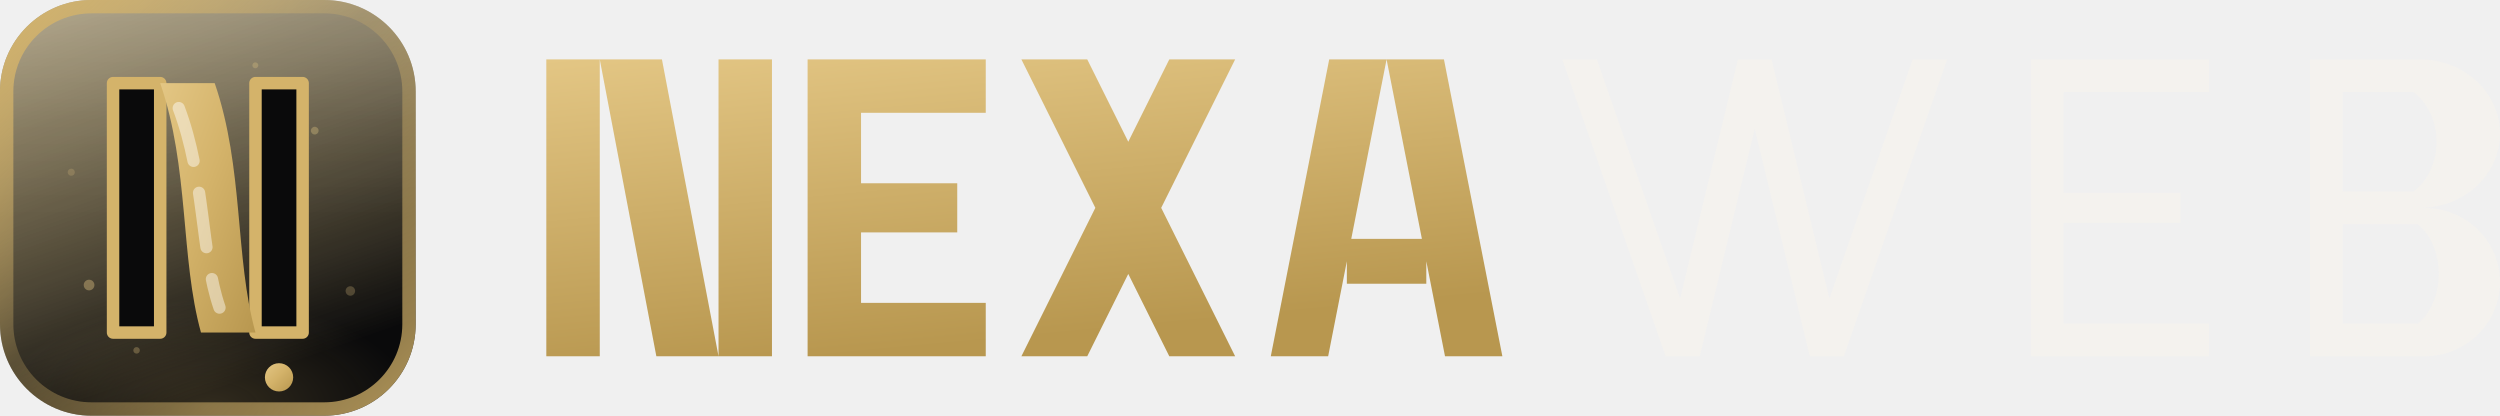
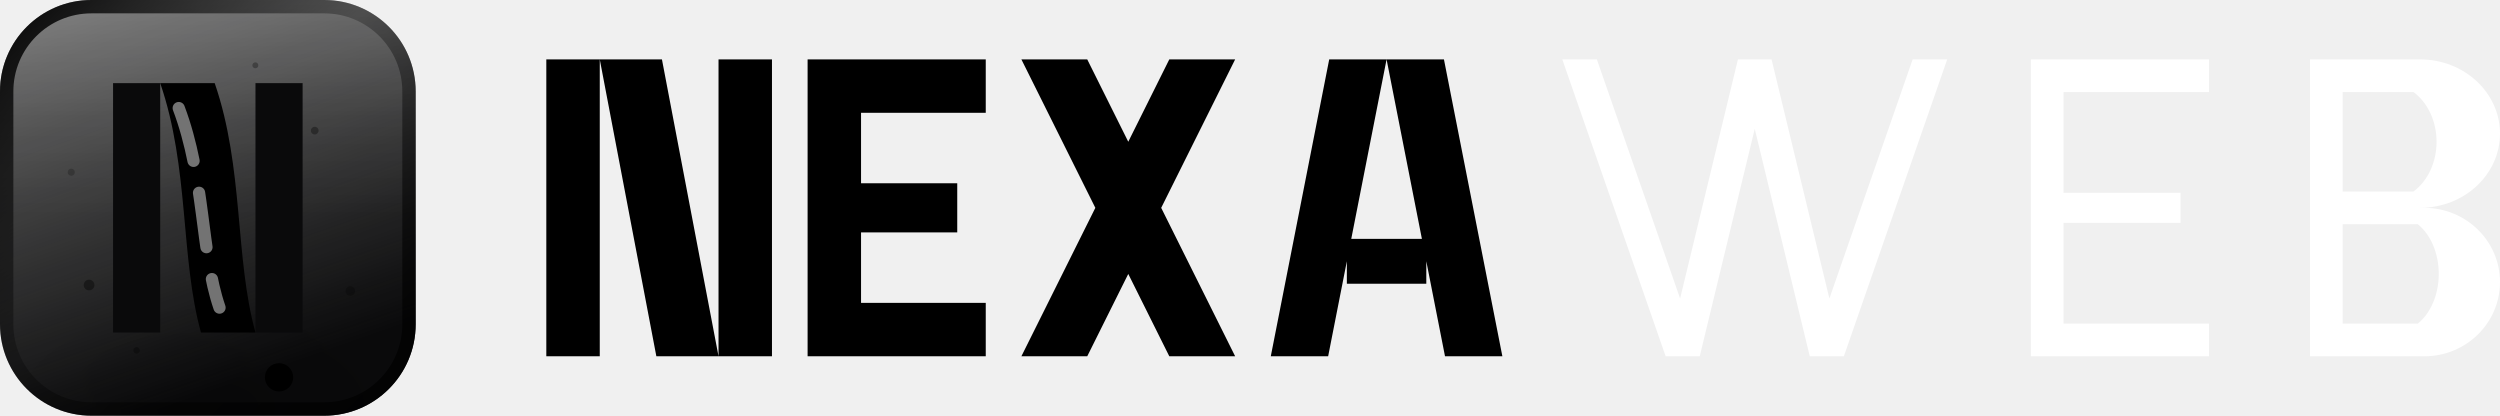
<svg xmlns="http://www.w3.org/2000/svg" viewBox="0 0 842 140" role="img" aria-label="Nexa Web">
  <defs>
    <linearGradient id="dd-verre" x1="0" y1="0" x2="0.35" y2="1">
-       <stop offset="0" stop-color="#6B541B" stop-opacity=".55" />
+       <stop offset="0" stop-color="undefined" stop-opacity=".55" />
      <stop offset="1" stop-color="#0A0A0B" />
    </linearGradient>
    <linearGradient id="dd-rim" x1="0" y1="0" x2="1" y2="1">
-       <stop offset="0" stop-color="#D4B36A" stop-opacity=".95" />
-       <stop offset=".45" stop-color="#D4B36A" stop-opacity=".25" />
-       <stop offset="1" stop-color="#D4B36A" stop-opacity=".8" />
+       <stop offset="0" stop-color="undefined" stop-opacity=".95" />
+       <stop offset=".45" stop-color="undefined" stop-opacity=".25" />
+       <stop offset="1" stop-color="undefined" stop-opacity=".8" />
    </linearGradient>
    <linearGradient id="dd-or" x1="0" y1="0" x2="1" y2="1">
-       <stop offset="0" stop-color="#E3C684" />
-       <stop offset=".45" stop-color="#D4B36A" />
-       <stop offset="1" stop-color="#B8974F" />
+       <stop offset="0" stop-color="undefined" />
+       <stop offset=".45" stop-color="undefined" />
+       <stop offset="1" stop-color="undefined" />
    </linearGradient>
    <linearGradient id="dd-dome" x1="0" y1="0" x2="0" y2="1">
      <stop offset="0" stop-color="#FFFFFF" stop-opacity=".16" />
      <stop offset=".55" stop-color="#FFFFFF" stop-opacity=".045" />
      <stop offset="1" stop-color="#FFFFFF" stop-opacity="0" />
    </linearGradient>
    <radialGradient id="dd-rebond">
-       <stop offset="0" stop-color="#D4B36A" stop-opacity=".20" />
-       <stop offset="1" stop-color="#D4B36A" stop-opacity="0" />
+       <stop offset="0" stop-color="undefined" stop-opacity=".20" />
+       <stop offset="1" stop-color="undefined" stop-opacity="0" />
    </radialGradient>
    <clipPath id="dd-tuile">
      <rect width="140" height="140" rx="30.8" />
    </clipPath>
  </defs>
  <rect width="140" height="140" rx="30.8" fill="url(#dd-verre)" />
  <g clip-path="url(#dd-tuile)">
    <rect width="140" height="72.8" fill="url(#dd-dome)" />
    <ellipse cx="70" cy="137.2" rx="70" ry="36.4" fill="url(#dd-rebond)" />
-     <g fill="#E3C684">
+     <g fill="undefined">
      <circle cx="30" cy="96" r="1.8" opacity="0.4" />
      <circle cx="106" cy="44" r="1.3" opacity="0.34" />
      <circle cx="46" cy="118" r="1.1" opacity="0.3" />
      <circle cx="118" cy="98" r="1.6" opacity="0.26" />
      <circle cx="86" cy="22" r="1" opacity="0.3" />
      <circle cx="24" cy="58" r="1.2" opacity="0.22" />
    </g>
    <g transform="translate(38.08 28) scale(0.84)">
-       <path d="M0 0h18.9v100h-18.9ZM57.1 0h18.9v100h-18.9Z" fill="#0A0A0B" stroke="#D4B36A" stroke-width="5" stroke-linejoin="round" />
+       <path d="M0 0h18.9v100h-18.9ZM57.1 0h18.9v100h-18.9Z" fill="#0A0A0B" stroke="undefined" stroke-width="5" stroke-linejoin="round" />
    </g>
    <g transform="translate(38.08 28) scale(0.84)">
      <path d="M18.9 0L40.75 0C52.47 34 48.78 70 57.1 100L35.25 100C26.93 70 30.62 34 18.9 0Z" fill="url(#dd-or)" />
      <path d="M26.33 10C36.91 38 35.12 68 42.68 90" fill="none" stroke="#FFFFFF" stroke-width="4.91" stroke-opacity=".45" stroke-linecap="round" stroke-dasharray="22 13" />
      <circle cx="66.55" cy="117.96" r="5.67" fill="url(#dd-or)" />
    </g>
  </g>
  <rect x="2.25" y="2.25" width="135.5" height="135.5" rx="28.55" fill="none" stroke="url(#dd-rim)" stroke-width="4.5" />
  <defs>
    <linearGradient id="dd-mot" x1="0" y1="0" x2=".3" y2="1">
-       <stop offset="0" stop-color="#E3C684" />
-       <stop offset="1" stop-color="#B8974F" />
+       <stop offset="0" stop-color="undefined" />
+       <stop offset="1" stop-color="undefined" />
    </linearGradient>
  </defs>
  <g transform="translate(184 20)">
    <path d="M0 0h18v100h-18ZM58 0h18v100h-18ZM18 0L38.94 0L58 100L37.06 100ZM88 0h18v100h-18ZM88 0h60v18h-60ZM88 41.72h50.4v16.56h-50.4ZM88 82h60v18h-60ZM160 0L182.18 0L232 100L209.82 100ZM209.82 0L232 0L182.18 100L160 100ZM263.68 0L283 0L263.32 100L244 100ZM283 0L302.32 0L322 100L302.68 100ZM269.62 60.44h26.76v15.12h-26.76Z" fill="url(#dd-mot)" />
    <g transform="translate(348 0)">
-       <path d="M-5.82 0L5.82 0L33.86 80.54L53.34 0L64.66 0L40.47 100L28.99 100ZM53.34 0L64.66 0L84.14 80.54L112.18 0L123.82 0L89.01 100L77.53 100ZM152 0h11v100h-11ZM152 0h60v11h-60ZM152 44.94h50.4v10.12h-50.4ZM152 89h60v11h-60ZM246 0H283.05A26.95 25 0 0 1 283.05 50H246ZM257 11V44.5H280.85A15.95 19.5 0 0 0 280.85 11ZM246 50H284.5A25.5 25 0 0 1 284.5 100H246ZM257 55.5V89H282.3A14.5 19.5 0 0 0 282.3 55.5Z" fill="#F4F2EE" />
+       <path d="M-5.82 0L5.82 0L33.86 80.54L53.34 0L64.66 0L40.47 100L28.99 100ZM53.34 0L64.66 0L84.14 80.54L112.18 0L123.82 0L89.01 100L77.53 100ZM152 0h11v100h-11ZM152 0h60v11h-60ZM152 44.94h50.4v10.12h-50.4ZM152 89h60v11h-60ZM246 0H283.05A26.95 25 0 0 1 283.05 50H246ZM257 11V44.5H280.85A15.95 19.5 0 0 0 280.85 11ZM246 50H284.5A25.5 25 0 0 1 284.5 100H246ZM257 55.5V89H282.3A14.5 19.5 0 0 0 282.3 55.5Z" fill="#FFFFFF" />
    </g>
  </g>
</svg>
